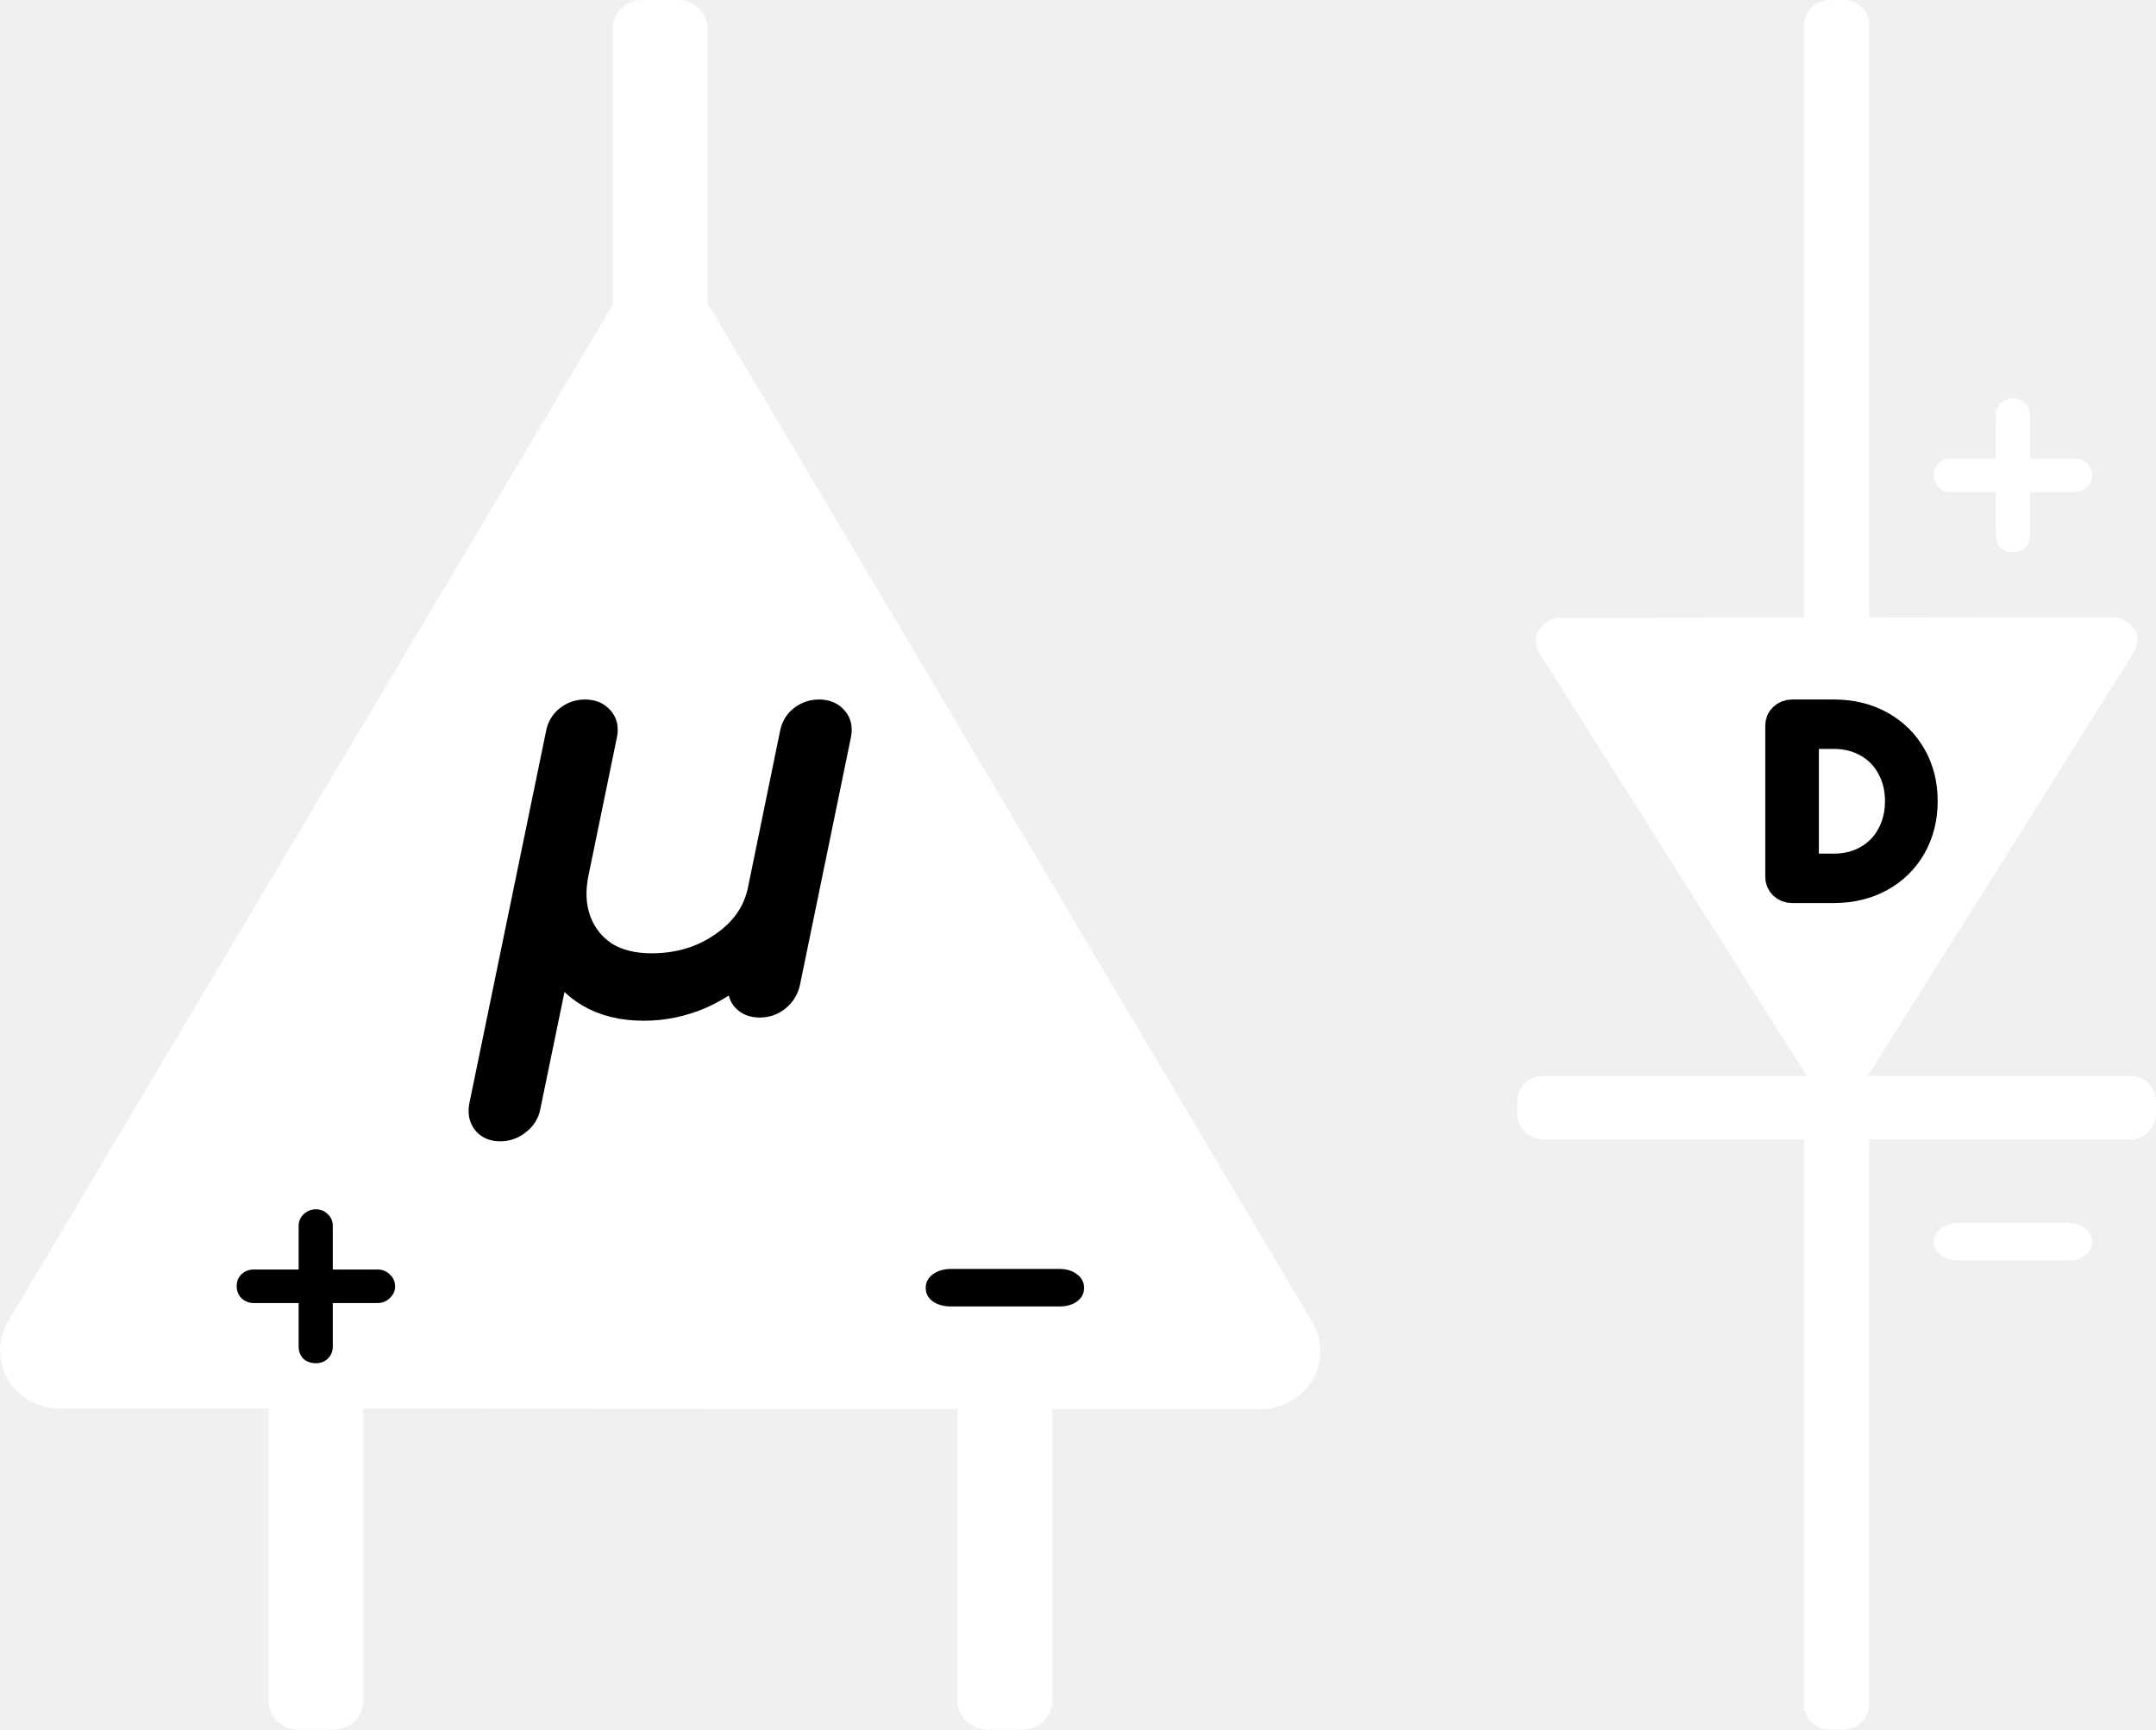
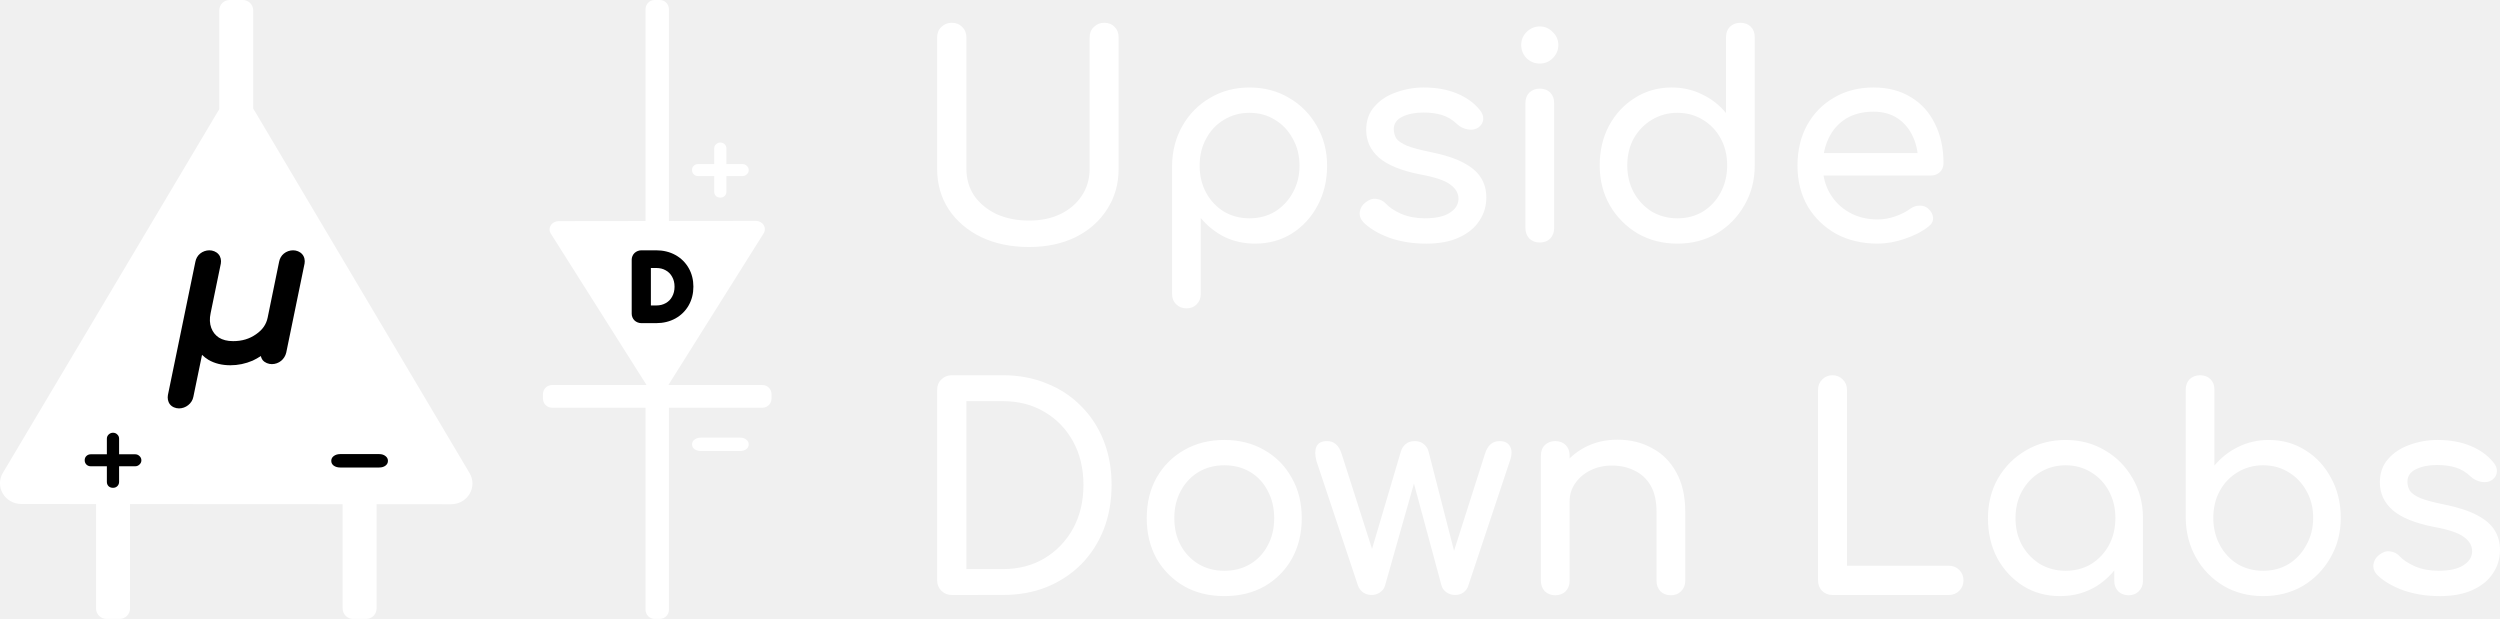
- <svg xmlns="http://www.w3.org/2000/svg" width="104.616mm" height="83.92mm" viewBox="0 0 104.616 83.92" version="1.1" id="svg1050">
+ <svg xmlns="http://www.w3.org/2000/svg" width="338.993mm" height="83.92mm" viewBox="0 0 338.993 83.92" version="1.1" id="svg1050">
  <defs id="defs1044">
-     </defs>
+     <rect x="-87.143" y="-95" width="1312.143" height="557.143" id="rect2" />
+     <rect x="417.857" y="73.047" width="372.143" height="148.73" id="rect1" />
+   </defs>
  <g id="layer1" transform="translate(174.4377,-125.9247)">
-     <path id="path959" d="m -99.58,178.134 h 28.524 a 1.234,1.234 0 0 1 1.234,1.234 v 0.608 a 1.234,1.234 0 0 1 -1.234,1.234 H -99.58 a 1.234,1.234 0 0 1 -1.234,-1.234 v -0.608 a 1.234,1.234 0 0 1 1.234,-1.234 z" style="fill:#ffffff;stroke-width:0.253;fill-opacity:1" />
-     <path id="path961" d="m -83.735,127.159 v 28.993 a 1.234,1.234 0 0 1 -1.234,1.234 h -0.698 a 1.234,1.234 0 0 1 -1.234,-1.234 v -28.993 a 1.234,1.234 0 0 1 1.234,-1.234 h 0.698 a 1.234,1.234 0 0 1 1.234,1.234 z" style="fill:#ffffff;stroke-width:0.258;fill-opacity:1" />
-     <path id="path963" d="m -161.413,208.434 v -38.16 a 1.411,1.411 0 0 1 1.411,-1.411 h 1.784 a 1.411,1.411 0 0 1 1.411,1.411 v 38.16 a 1.411,1.411 0 0 1 -1.411,1.411 h -1.784 a 1.411,1.411 0 0 1 -1.411,-1.411 z" style="fill:#ffffff;stroke-width:0.356;fill-opacity:1" />
-     <path id="path965" d="m -86.354,178.787 -13.392,-21.182 a 1.13,1.234 90 0 1 1.066,-1.697 l 26.719,-0.034 a 1.13,1.234 90 0 1 1.071,1.694 l -13.327,21.216 a 1.13,1.234 90 0 1 -2.137,0.003 z" style="fill:#ffffff;stroke-width:0.17;fill-opacity:1" />
-     <path id="path967" d="m -127.979,208.434 v -38.16 a 1.411,1.411 0 0 1 1.411,-1.411 h 1.784 a 1.411,1.411 0 0 1 1.411,1.411 v 38.16 a 1.411,1.411 0 0 1 -1.411,1.411 h -1.784 a 1.411,1.411 0 0 1 -1.411,-1.411 z" style="fill:#ffffff;stroke-width:0.356;fill-opacity:1" />
-     <path id="path969" d="m -83.735,180.963 v 27.647 a 1.234,1.234 0 0 1 -1.234,1.234 h -0.698 a 1.234,1.234 0 0 1 -1.234,-1.234 V 180.963 a 1.234,1.234 0 0 1 1.234,-1.234 h 0.698 a 1.234,1.234 0 0 1 1.234,1.234 z" style="fill:#ffffff;stroke-width:0.253;fill-opacity:1" />
-     <path id="path971" d="m -144.708,165.495 v -38.16 a 1.411,1.411 0 0 1 1.411,-1.411 h 1.784 a 1.411,1.411 0 0 1 1.411,1.411 v 38.16 a 1.411,1.411 0 0 1 -1.411,1.411 h -1.784 a 1.411,1.411 0 0 1 -1.411,-1.411 z" style="fill:#ffffff;stroke-width:0.356;fill-opacity:1" />
-     <path id="path973" d="m -139.872,141.023 29.112,49.06 a 2.811,2.893 90 0 1 -2.508,4.215 l -58.279,-0.031 a 2.811,2.893 90 0 1 -2.503,-4.218 l 29.167,-49.029 a 2.811,2.893 90 0 1 5.011,0.003 z" style="fill:#ffffff;stroke-width:0.412;fill-opacity:1" />
-     <g aria-label="D" transform="matrix(0.1690315,0,0,0.1642525,-11.41452,145.9673)" id="text977" style="font-style:normal;font-variant:normal;font-weight:bold;font-stretch:normal;font-size:66.088px;line-height:1.25;font-family:Comfortaa;-inkscape-font-specification:'Comfortaa Bold';letter-spacing:0px;word-spacing:0px;fill:#5e4766;fill-opacity:1;stroke:#000000;stroke-width:8.515;stroke-miterlimit:4;stroke-dasharray:none;stroke-opacity:1">
-       <path d="m -450.01,140.489 q -1.454,0 -2.445,-0.991 -0.991,-0.991 -0.991,-2.445 V 92.311 q 0,-1.52 0.991,-2.445 0.991,-0.991 2.445,-0.991 h 11.962 q 7.468,0 13.284,3.304 5.816,3.304 9.054,9.186 3.238,5.816 3.238,13.284 0,7.468 -3.238,13.35 -3.238,5.882 -9.054,9.186 -5.816,3.304 -13.284,3.304 z m 11.962,-6.08 q 5.485,0 9.781,-2.511 4.362,-2.511 6.741,-7.005 2.445,-4.56 2.445,-10.244 0,-5.684 -2.445,-10.178 -2.379,-4.494 -6.741,-7.005 -4.296,-2.511 -9.781,-2.511 h -8.525 v 39.455 z" style="font-style:normal;font-variant:normal;font-weight:bold;font-stretch:normal;font-size:66.088px;font-family:Comfortaa;-inkscape-font-specification:'Comfortaa Bold';fill:#5e4766;stroke:#000000;stroke-width:8.515;stroke-miterlimit:4;stroke-dasharray:none;stroke-opacity:1;fill-opacity:1" id="path1697" />
+     <path id="path959" d="m -99.58,178.134 h 28.524 a 1.234,1.234 0 0 1 1.234,1.234 v 0.608 a 1.234,1.234 0 0 1 -1.234,1.234 H -99.58 a 1.234,1.234 0 0 1 -1.234,-1.234 v -0.608 a 1.234,1.234 0 0 1 1.234,-1.234 z" style="fill:#ffffff;stroke-width:0.253" />
+     <path id="path961" d="m -83.735,127.159 v 28.993 a 1.234,1.234 0 0 1 -1.234,1.234 h -0.698 a 1.234,1.234 0 0 1 -1.234,-1.234 v -28.993 a 1.234,1.234 0 0 1 1.234,-1.234 h 0.698 a 1.234,1.234 0 0 1 1.234,1.234 z" style="fill:#ffffff;stroke-width:0.258" />
+     <path id="path963" d="m -161.413,208.434 v -38.16 a 1.411,1.411 0 0 1 1.411,-1.411 h 1.784 a 1.411,1.411 0 0 1 1.411,1.411 v 38.16 a 1.411,1.411 0 0 1 -1.411,1.411 h -1.784 a 1.411,1.411 0 0 1 -1.411,-1.411 z" style="fill:#ffffff;stroke-width:0.356" />
+     <path id="path965" d="m -86.354,178.787 -13.392,-21.182 a 1.13,1.234 90 0 1 1.066,-1.697 l 26.719,-0.034 a 1.13,1.234 90 0 1 1.071,1.694 l -13.327,21.216 a 1.13,1.234 90 0 1 -2.137,0.003 z" style="fill:#ffffff;stroke-width:0.17" />
+     <path id="path967" d="m -127.979,208.434 v -38.16 a 1.411,1.411 0 0 1 1.411,-1.411 h 1.784 a 1.411,1.411 0 0 1 1.411,1.411 v 38.16 a 1.411,1.411 0 0 1 -1.411,1.411 h -1.784 a 1.411,1.411 0 0 1 -1.411,-1.411 z" style="fill:#ffffff;stroke-width:0.356" />
+     <path id="path969" d="m -83.735,180.963 v 27.647 a 1.234,1.234 0 0 1 -1.234,1.234 h -0.698 a 1.234,1.234 0 0 1 -1.234,-1.234 V 180.963 a 1.234,1.234 0 0 1 1.234,-1.234 h 0.698 a 1.234,1.234 0 0 1 1.234,1.234 z" style="fill:#ffffff;stroke-width:0.253" />
+     <path id="path971" d="m -144.708,165.495 v -38.16 a 1.411,1.411 0 0 1 1.411,-1.411 h 1.784 a 1.411,1.411 0 0 1 1.411,1.411 v 38.16 a 1.411,1.411 0 0 1 -1.411,1.411 h -1.784 a 1.411,1.411 0 0 1 -1.411,-1.411 z" style="fill:#ffffff;stroke-width:0.356" />
+     <path id="path973" d="m -139.872,141.023 29.112,49.06 a 2.811,2.893 90 0 1 -2.508,4.215 l -58.279,-0.031 a 2.811,2.893 90 0 1 -2.503,-4.218 l 29.167,-49.029 a 2.811,2.893 90 0 1 5.011,0.003 z" style="fill:#ffffff;stroke-width:0.412" />
+     <g aria-label="D" transform="matrix(0.1690315,0,0,0.1642525,-11.41452,145.9673)" id="text977" style="font-style:normal;font-variant:normal;font-weight:bold;font-stretch:normal;font-size:66.088px;line-height:1.25;font-family:Comfortaa;-inkscape-font-specification:'Comfortaa Bold';letter-spacing:0px;word-spacing:0px;fill:#000000;fill-opacity:1;stroke:#ffffff;stroke-width:8.515;stroke-miterlimit:4;stroke-dasharray:none;stroke-opacity:1">
+       <g id="path1697" style="opacity:1;fill:#000000">
+         <path style="baseline-shift:baseline;display:inline;overflow:visible;vector-effect:none;fill:#000000;stroke:none;enable-background:accumulate;stop-color:#000000;stop-opacity:1" d="m -450.01,140.489 q -1.454,0 -2.445,-0.991 -0.991,-0.991 -0.991,-2.445 V 92.311 q 0,-1.52 0.991,-2.445 0.991,-0.991 2.445,-0.991 h 11.962 q 7.468,0 13.284,3.304 5.816,3.304 9.054,9.186 3.238,5.816 3.238,13.284 0,7.468 -3.238,13.35 -3.238,5.882 -9.054,9.186 -5.816,3.304 -13.284,3.304 z m 11.962,-6.08 q 5.485,0 9.781,-2.511 4.362,-2.511 6.741,-7.005 2.445,-4.56 2.445,-10.244 0,-5.684 -2.445,-10.178 -2.379,-4.494 -6.741,-7.005 -4.296,-2.511 -9.781,-2.511 h -8.525 v 39.455 z" id="path9" />
+         <path style="baseline-shift:baseline;display:inline;overflow:visible;vector-effect:none;fill:#000000;stroke:none;enable-background:accumulate;stop-color:#000000;stop-opacity:1" d="m -450.01,84.617 c -1.912,10e-7 -3.995,0.832 -5.393,2.197 -1.477,1.412 -2.303,3.58 -2.303,5.496 v 44.742 c 0,1.937 0.841,4.058 2.238,5.455 1.397,1.397 3.52,2.238 5.457,2.238 h 11.961 c 5.607,0 10.829,-1.27 15.387,-3.859 4.525,-2.571 8.166,-6.264 10.682,-10.834 2.526,-4.588 3.766,-9.81 3.766,-15.404 0,-5.59 -1.239,-10.794 -3.771,-15.346 -2.516,-4.566 -6.153,-8.256 -10.676,-10.826 -4.558,-2.59 -9.78,-3.859 -15.387,-3.859 z m 7.693,14.594 h 4.268 c 3.007,10e-7 5.451,0.654 7.633,1.93 l 0.012,0.008 0.012,0.006 c 2.246,1.293 3.867,2.974 5.104,5.309 l 0.012,0.021 0.012,0.021 c 1.27,2.334 1.928,4.964 1.928,8.143 0,3.178 -0.659,5.842 -1.941,8.232 l -0.004,0.01 -0.006,0.01 c -1.236,2.335 -2.857,4.013 -5.104,5.307 l -0.012,0.008 -0.012,0.008 c -2.182,1.276 -4.626,1.928 -7.633,1.928 h -4.268 z m 24.529,3.225 0.023,0.043 c -0.004,-0.008 -0.011,-0.013 -0.016,-0.021 -0.004,-0.007 -0.004,-0.015 -0.008,-0.021 z m 0.023,24.449 -0.01,0.019 c 0.002,-0.004 0.002,-0.008 0.004,-0.012 0.002,-0.003 0.004,-0.005 0.006,-0.008 z" id="path10" />
+       </g>
    </g>
    <g aria-label="+" transform="matrix(0.1690315,0,0,0.1642525,-11.41452,145.9673)" id="text981" style="font-style:normal;font-variant:normal;font-weight:bold;font-stretch:normal;font-size:96.129px;line-height:1.25;font-family:Comfortaa;-inkscape-font-specification:'Comfortaa Bold';letter-spacing:0px;word-spacing:0px;fill:#ffffff;fill-opacity:1;stroke:none;stroke-width:3.193">
      <path d="m -386.614,41.113 q -2.115,0 -3.557,-1.346 -1.346,-1.442 -1.346,-3.557 V 23.329 h -12.881 q -2.115,0 -3.557,-1.442 -1.346,-1.442 -1.346,-3.557 0,-2.115 1.346,-3.461 1.442,-1.442 3.557,-1.442 h 12.881 V 0.547 q 0,-2.019 1.442,-3.461 1.538,-1.442 3.461,-1.442 2.115,0 3.461,1.442 1.442,1.346 1.442,3.461 V 13.428 h 12.881 q 2.019,0 3.461,1.442 1.538,1.442 1.538,3.557 0,2.019 -1.538,3.461 -1.442,1.442 -3.461,1.442 h -12.881 v 12.881 q 0,2.115 -1.442,3.557 -1.346,1.346 -3.461,1.346 z" style="font-style:normal;font-variant:normal;font-weight:bold;font-stretch:normal;font-size:96.129px;font-family:Comfortaa;-inkscape-font-specification:'Comfortaa Bold';fill:#ffffff;fill-opacity:1;stroke-width:3.193" id="path1691" />
    </g>
-     <g aria-label="µ" transform="matrix(0.1690315,0,0,0.1642525,-11.41452,145.9673)" id="text985" style="font-style:normal;font-weight:normal;font-size:156.209px;line-height:1.25;font-family:sans-serif;letter-spacing:0px;word-spacing:0px;fill:#000000;fill-opacity:1;stroke:#000000;stroke-width:8.515;stroke-miterlimit:4;stroke-dasharray:none;stroke-opacity:1">
-       <path d="m -729.326,88.874 q 2.656,0 4.061,1.718 1.406,1.562 0.937,4.218 l -14.684,73.418 q -0.625,2.656 -2.656,4.374 -2.031,1.718 -4.686,1.718 -2.656,0 -4.061,-1.718 -1.25,-1.718 -0.625,-4.374 l 1.25,-6.248 q -5.936,6.248 -13.746,9.841 -7.81,3.437 -16.09,3.437 -9.06,0 -15.465,-3.905 -6.405,-3.905 -9.529,-10.935 l -8.904,44.363 q -0.469,2.656 -2.656,4.374 -2.031,1.718 -4.686,1.718 -2.656,0 -3.905,-1.718 -1.25,-1.718 -0.781,-4.374 l 22.025,-109.971 q 0.469,-2.656 2.343,-4.218 2.031,-1.718 4.686,-1.718 2.656,0 4.061,1.718 1.406,1.562 0.937,4.218 l -8.123,40.614 q -1.718,8.123 0.625,14.684 2.343,6.405 7.81,10.154 5.624,3.593 13.746,3.593 11.872,0 20.776,-6.405 9.06,-6.405 11.091,-16.402 l 9.216,-46.238 q 0.469,-2.656 2.343,-4.218 2.031,-1.718 4.686,-1.718 z" style="font-style:italic;font-variant:normal;font-weight:normal;font-stretch:normal;font-size:156.209px;font-family:Comfortaa;-inkscape-font-specification:'Comfortaa Italic';fill:#000000;stroke:#000000;stroke-width:8.515;stroke-miterlimit:4;stroke-dasharray:none;stroke-opacity:1;fill-opacity:1" id="path1677" />
+     <g aria-label="µ" transform="matrix(0.1690315,0,0,0.1642525,-11.41452,145.9673)" id="text985" style="font-style:normal;font-weight:normal;font-size:156.209px;line-height:1.25;font-family:sans-serif;letter-spacing:0px;word-spacing:0px;fill:#000000;fill-opacity:1;stroke:#ffffff;stroke-width:8.515;stroke-miterlimit:4;stroke-dasharray:none;stroke-opacity:1">
+       <g id="path1677" style="opacity:1;fill:#000000">
+         <path style="font-style:italic;font-family:Comfortaa;-inkscape-font-specification:'Comfortaa Italic';baseline-shift:baseline;display:inline;overflow:visible;vector-effect:none;fill:#000000;stroke:none;enable-background:accumulate;stop-color:#000000;stop-opacity:1" d="m -729.326,88.874 q 2.656,0 4.061,1.718 1.406,1.562 0.937,4.218 l -14.684,73.418 q -0.625,2.656 -2.656,4.374 -2.031,1.718 -4.686,1.718 -2.656,0 -4.061,-1.718 -1.25,-1.718 -0.625,-4.374 l 1.25,-6.248 q -5.936,6.248 -13.746,9.841 -7.81,3.437 -16.09,3.437 -9.06,0 -15.465,-3.905 -6.405,-3.905 -9.529,-10.935 l -8.904,44.363 q -0.469,2.656 -2.656,4.374 -2.031,1.718 -4.686,1.718 -2.656,0 -3.905,-1.718 -1.25,-1.718 -0.781,-4.374 l 22.025,-109.971 q 0.469,-2.656 2.343,-4.218 2.031,-1.718 4.686,-1.718 2.656,0 4.061,1.718 1.406,1.562 0.937,4.218 l -8.123,40.614 q -1.718,8.123 0.625,14.684 2.343,6.405 7.81,10.154 5.624,3.593 13.746,3.593 11.872,0 20.776,-6.405 9.06,-6.405 11.091,-16.402 l 9.216,-46.238 q 0.469,-2.656 2.343,-4.218 2.031,-1.718 4.686,-1.718 z" id="path11" />
+         <path style="font-style:italic;font-family:Comfortaa;-inkscape-font-specification:'Comfortaa Italic';baseline-shift:baseline;display:inline;overflow:visible;vector-effect:none;fill:#000000;stroke:none;enable-background:accumulate;stop-color:#000000;stop-opacity:1" d="m -796.496,84.615 c -2.683,0 -5.371,0.989 -7.422,2.719 -2.02,1.689 -3.345,4.155 -3.801,6.736 l 0.018,-0.098 -22.035,110.02 -0.008,0.049 c -0.452,2.563 -0.064,5.423 1.531,7.617 1.677,2.306 4.659,3.473 7.348,3.473 2.661,0 5.323,-0.981 7.367,-2.686 2.148,-1.712 3.69,-4.217 4.168,-6.924 l 6.945,-34.602 c 1.538,1.519 3.196,2.919 5.078,4.066 5.032,3.068 11.03,4.529 17.682,4.529 6.108,10e-6 12.088,-1.282 17.803,-3.797 l 0.033,-0.016 0.031,-0.014 c 2.315,-1.065 4.45,-2.407 6.547,-3.799 0.244,1.143 0.653,2.252 1.354,3.215 l 0.07,0.098 0.078,0.096 c 1.769,2.162 4.667,3.279 7.355,3.279 2.689,0 5.385,-0.99 7.438,-2.727 2.015,-1.705 3.444,-4.076 4.049,-6.648 l 0.018,-0.07 14.707,-73.535 0.008,-0.049 c 0.458,-2.596 -0.067,-5.614 -1.908,-7.719 -1.774,-2.113 -4.626,-3.215 -7.283,-3.215 -2.683,0 -5.371,0.989 -7.422,2.719 -2.02,1.689 -3.345,4.155 -3.801,6.736 l -9.199,46.145 c -1.146,5.62 -4.068,10.008 -9.373,13.758 l -0.014,0.01 -0.014,0.01 c -5.208,3.746 -11.142,5.604 -18.291,5.604 -4.758,0 -8.435,-1.023 -11.391,-2.895 -2.907,-2.01 -4.88,-4.557 -6.158,-8.041 -1.26,-3.536 -1.482,-7.557 -0.467,-12.355 l 0.006,-0.023 8.137,-40.684 0.008,-0.049 c 0.459,-2.598 -0.066,-5.619 -1.91,-7.725 -1.775,-2.109 -4.626,-3.209 -7.281,-3.209 z m 0,8.516 c 0.852,0 0.66,0.03 0.766,0.158 l 0.064,0.076 0.066,0.074 c -0.023,-0.025 0.069,-0.281 -0.092,0.631 l -8.094,40.473 c -1.275,6.026 -1.081,11.788 0.779,16.996 l 0.006,0.016 0.006,0.016 c 1.837,5.021 5.057,9.225 9.4,12.203 l 0.059,0.039 0.059,0.037 c 4.533,2.896 9.994,4.262 16.037,4.262 7.566,0 14.496,-1.943 20.578,-5.588 -2.592,2.103 -5.336,3.988 -8.426,5.412 -4.687,2.057 -9.42,3.064 -14.338,3.064 -5.428,0 -9.74,-1.144 -13.248,-3.283 -3.563,-2.173 -6.092,-5.062 -7.855,-9.029 l -5.434,-12.223 -11.545,57.527 -0.01,0.049 c -0.143,0.809 -0.356,1.187 -1.092,1.766 l -0.061,0.049 -0.061,0.049 c -0.655,0.554 -1.083,0.711 -1.936,0.711 -0.852,0 -0.472,0.021 -0.461,0.035 -0.071,-0.097 -0.204,-0.151 -0.031,-1.129 l 22.016,-109.924 0.01,-0.049 c 0.168,-0.954 0.403,-1.292 0.875,-1.686 l 0.012,-0.01 0.014,-0.012 c 0.655,-0.554 1.083,-0.711 1.936,-0.711 z m 67.17,0 c 0.852,0 0.66,0.03 0.766,0.158 l 0.065,0.076 0.066,0.074 c -0.023,-0.025 0.069,-0.281 -0.092,0.631 l -14.635,73.182 -0.002,0.002 c -0.228,0.967 -0.568,1.512 -1.26,2.098 -0.655,0.554 -1.083,0.711 -1.936,0.711 -0.672,0 -0.572,-0.053 -0.604,-0.123 -0.036,-0.019 -0.122,0.05 0.062,-0.736 l 0.016,-0.07 4.154,-20.773 -2.047,2.156 c 1.527,-2.681 2.743,-5.527 3.371,-8.621 l 0.002,-0.008 9.227,-46.291 0.01,-0.047 c 0.168,-0.954 0.403,-1.292 0.875,-1.686 l 0.012,-0.01 0.014,-0.012 c 0.655,-0.554 1.083,-0.711 1.936,-0.711 z" id="path12" />
+       </g>
    </g>
    <g aria-label="-" transform="matrix(0.1912563,0,0,0.1451656,-11.41452,145.9673)" id="text989" style="font-style:normal;font-variant:normal;font-weight:bold;font-stretch:normal;font-size:124.014px;line-height:1.25;font-family:Comfortaa;-inkscape-font-specification:'Comfortaa Bold';letter-spacing:0px;word-spacing:0px;fill:#ffffff;fill-opacity:1;stroke:none;stroke-width:5.949">
      <path d="m -355.411,283.235 q -2.728,0 -4.589,-1.736 -1.736,-1.736 -1.736,-4.465 0,-2.728 1.736,-4.465 1.86,-1.86 4.589,-1.86 h 27.655 q 2.728,0 4.465,1.86 1.736,1.736 1.736,4.465 0,2.728 -1.736,4.465 -1.736,1.736 -4.465,1.736 z" style="font-style:normal;font-variant:normal;font-weight:bold;font-stretch:normal;font-size:124.014px;font-family:Comfortaa;-inkscape-font-specification:'Comfortaa Bold';fill:#ffffff;fill-opacity:1;stroke-width:5.949" id="path1694" />
    </g>
    <g aria-label="+" transform="matrix(0.1690315,0,0,0.1642525,-11.41452,145.9673)" id="text993" style="font-style:normal;font-variant:normal;font-weight:bold;font-stretch:normal;font-size:96.129px;line-height:1.25;font-family:Comfortaa;-inkscape-font-specification:'Comfortaa Bold';letter-spacing:0px;word-spacing:0px;fill:#000000;fill-opacity:1;stroke:none;stroke-width:3.193">
      <path d="m -873.823,280.692 q -2.115,0 -3.557,-1.346 -1.346,-1.442 -1.346,-3.557 v -12.881 h -12.881 q -2.115,0 -3.557,-1.442 -1.346,-1.442 -1.346,-3.557 0,-2.115 1.346,-3.461 1.442,-1.442 3.557,-1.442 h 12.881 v -12.881 q 0,-2.019 1.442,-3.461 1.538,-1.442 3.461,-1.442 2.115,0 3.461,1.442 1.442,1.346 1.442,3.461 v 12.881 h 12.881 q 2.019,0 3.461,1.442 1.538,1.442 1.538,3.557 0,2.019 -1.538,3.461 -1.442,1.442 -3.461,1.442 h -12.881 v 12.881 q 0,2.115 -1.442,3.557 -1.346,1.346 -3.461,1.346 z" style="font-style:normal;font-variant:normal;font-weight:bold;font-stretch:normal;font-size:96.129px;font-family:Comfortaa;-inkscape-font-specification:'Comfortaa Bold';fill:#000000;fill-opacity:1;stroke-width:3.193" id="path1680" />
    </g>
    <g aria-label="-" transform="matrix(0.1912563,0,0,0.1451656,-11.41452,145.9673)" id="text997" style="font-style:normal;font-variant:normal;font-weight:bold;font-stretch:normal;font-size:124.014px;line-height:1.25;font-family:Comfortaa;-inkscape-font-specification:'Comfortaa Bold';letter-spacing:0px;word-spacing:0px;fill:#000000;fill-opacity:1;stroke:none;stroke-width:5.949">
      <path d="m -611.193,298.619 q -2.728,0 -4.589,-1.736 -1.736,-1.736 -1.736,-4.465 0,-2.728 1.736,-4.465 1.86,-1.86 4.589,-1.86 h 27.655 q 2.728,0 4.465,1.86 1.736,1.736 1.736,4.465 0,2.728 -1.736,4.465 -1.736,1.736 -4.465,1.736 z" style="font-style:normal;font-variant:normal;font-weight:bold;font-stretch:normal;font-size:124.014px;font-family:Comfortaa;-inkscape-font-specification:'Comfortaa Bold';fill:#000000;fill-opacity:1;stroke-width:5.949" id="path1683" />
    </g>
  </g>
+   <path style="font-weight:bold;font-size:30.721px;font-family:Comfortaa;-inkscape-font-specification:'Comfortaa Bold';white-space:pre;fill:#ffffff" d="m 430.975,101.652 q -2.949,0 -5.223,-1.075 -2.273,-1.106 -3.564,-3.041 -1.26,-1.935 -1.26,-4.424 V 78.765 q 0,-0.707 0.461,-1.137 0.461,-0.461 1.137,-0.461 0.707,0 1.137,0.461 0.461,0.43 0.461,1.137 v 14.347 q 0,1.659 0.86,2.949 0.891,1.26 2.427,1.997 1.567,0.707 3.564,0.707 1.935,0 3.41,-0.707 1.505,-0.737 2.335,-1.997 0.86,-1.29 0.86,-2.949 V 78.765 q 0,-0.707 0.461,-1.137 0.461,-0.461 1.137,-0.461 0.707,0 1.137,0.461 0.43,0.43 0.43,1.137 v 14.347 q 0,2.488 -1.26,4.424 -1.229,1.935 -3.441,3.041 -2.212,1.075 -5.069,1.075 z m 17.173,6.697 q -0.676,0 -1.137,-0.461 -0.43,-0.43 -0.43,-1.106 V 92.774 q 0.031,-2.427 1.137,-4.362 1.106,-1.935 3.011,-3.041 1.905,-1.137 4.301,-1.137 2.427,0 4.332,1.137 1.905,1.106 3.011,3.041 1.137,1.935 1.137,4.362 0,2.427 -1.045,4.362 -1.014,1.905 -2.796,3.041 -1.782,1.106 -4.024,1.106 -1.813,0 -3.349,-0.737 -1.505,-0.768 -2.581,-2.058 v 8.295 q 0,0.676 -0.43,1.106 -0.43,0.461 -1.137,0.461 z m 6.882,-9.831 q 1.567,0 2.796,-0.737 1.229,-0.768 1.935,-2.058 0.737,-1.321 0.737,-2.949 0,-1.659 -0.737,-2.949 -0.707,-1.321 -1.935,-2.058 -1.229,-0.768 -2.796,-0.768 -1.536,0 -2.796,0.768 -1.229,0.737 -1.935,2.058 -0.707,1.29 -0.707,2.949 0,1.628 0.707,2.949 0.707,1.29 1.935,2.058 1.26,0.737 2.796,0.737 z m 19.262,2.765 q -2.15,0 -3.994,-0.645 -1.813,-0.676 -2.826,-1.69 -0.461,-0.492 -0.399,-1.106 0.092,-0.645 0.614,-1.045 0.614,-0.492 1.198,-0.399 0.614,0.061 1.045,0.522 0.522,0.584 1.659,1.106 1.167,0.492 2.581,0.492 1.782,0 2.703,-0.584 0.952,-0.584 0.983,-1.505 0.031,-0.922 -0.891,-1.597 -0.891,-0.676 -3.287,-1.106 -3.103,-0.614 -4.516,-1.843 -1.382,-1.229 -1.382,-3.011 0,-1.567 0.922,-2.581 0.922,-1.045 2.366,-1.536 1.444,-0.522 3.011,-0.522 2.028,0 3.594,0.645 1.567,0.645 2.488,1.782 0.43,0.492 0.399,1.045 -0.031,0.522 -0.522,0.891 -0.492,0.338 -1.167,0.215 -0.676,-0.123 -1.137,-0.553 -0.768,-0.737 -1.659,-1.014 -0.891,-0.276 -2.058,-0.276 -1.352,0 -2.304,0.461 -0.922,0.461 -0.922,1.352 0,0.553 0.276,1.014 0.307,0.43 1.167,0.799 0.86,0.338 2.519,0.676 2.304,0.461 3.625,1.167 1.352,0.707 1.935,1.659 0.584,0.922 0.584,2.15 0,1.413 -0.768,2.55 -0.737,1.137 -2.212,1.813 -1.444,0.676 -3.625,0.676 z m 12.442,-0.123 q -0.676,0 -1.137,-0.43 -0.43,-0.461 -0.43,-1.137 V 85.923 q 0,-0.707 0.43,-1.137 0.461,-0.43 1.137,-0.43 0.707,0 1.137,0.43 0.43,0.43 0.43,1.137 v 13.671 q 0,0.676 -0.43,1.137 -0.43,0.43 -1.137,0.43 z m 0,-19.539 q -0.829,0 -1.444,-0.584 -0.584,-0.614 -0.584,-1.444 0,-0.829 0.584,-1.413 0.614,-0.614 1.444,-0.614 0.829,0 1.413,0.614 0.614,0.584 0.614,1.413 0,0.829 -0.614,1.444 -0.584,0.584 -1.413,0.584 z m 15.023,19.662 q -2.396,0 -4.332,-1.106 -1.905,-1.137 -3.041,-3.072 -1.106,-1.935 -1.106,-4.362 0,-2.427 1.014,-4.332 1.045,-1.935 2.826,-3.041 1.782,-1.137 4.024,-1.137 1.813,0 3.349,0.768 1.536,0.737 2.581,2.028 v -8.295 q 0,-0.707 0.43,-1.137 0.461,-0.43 1.137,-0.43 0.707,0 1.137,0.43 0.43,0.43 0.43,1.137 v 14.009 q 0,2.427 -1.137,4.362 -1.106,1.935 -3.011,3.072 -1.905,1.106 -4.301,1.106 z m 0,-2.765 q 1.567,0 2.796,-0.737 1.229,-0.768 1.935,-2.089 0.707,-1.321 0.707,-2.949 0,-1.659 -0.707,-2.949 -0.707,-1.29 -1.935,-2.028 -1.229,-0.768 -2.796,-0.768 -1.536,0 -2.796,0.768 -1.229,0.737 -1.966,2.028 -0.707,1.29 -0.707,2.949 0,1.628 0.707,2.949 0.737,1.321 1.966,2.089 1.26,0.737 2.796,0.737 z m 21.873,2.765 q -2.55,0 -4.547,-1.075 -1.966,-1.106 -3.103,-3.011 -1.106,-1.935 -1.106,-4.424 0,-2.519 1.045,-4.424 1.075,-1.935 2.949,-3.011 1.874,-1.106 4.301,-1.106 2.396,0 4.117,1.075 1.72,1.045 2.611,2.919 0.922,1.843 0.922,4.27 0,0.584 -0.399,0.983 -0.399,0.369 -1.014,0.369 h -12.381 v -2.458 h 12.288 l -1.26,0.86 q -0.031,-1.536 -0.614,-2.734 -0.584,-1.229 -1.659,-1.935 -1.075,-0.707 -2.611,-0.707 -1.751,0 -3.011,0.768 -1.229,0.768 -1.874,2.12 -0.645,1.321 -0.645,3.011 0,1.69 0.768,3.011 0.768,1.321 2.12,2.089 1.352,0.768 3.103,0.768 0.952,0 1.935,-0.338 1.014,-0.369 1.628,-0.829 0.461,-0.338 0.983,-0.338 0.553,-0.031 0.952,0.307 0.522,0.461 0.553,1.014 0.031,0.553 -0.492,0.952 -1.045,0.829 -2.611,1.352 -1.536,0.522 -2.949,0.522 z m -101.103,38.365 q -0.676,0 -1.137,-0.461 -0.461,-0.461 -0.461,-1.137 v -20.798 q 0,-0.707 0.461,-1.137 0.461,-0.461 1.137,-0.461 h 5.561 q 2.642,0 4.792,0.891 2.181,0.86 3.779,2.488 1.597,1.597 2.458,3.779 0.86,2.181 0.86,4.823 0,2.642 -0.86,4.854 -0.86,2.181 -2.458,3.809 -1.597,1.597 -3.779,2.488 -2.15,0.86 -4.792,0.86 z m 1.597,-2.826 h 3.963 q 2.581,0 4.547,-1.167 1.997,-1.198 3.134,-3.256 1.137,-2.089 1.137,-4.762 0,-2.703 -1.137,-4.762 -1.137,-2.058 -3.134,-3.226 -1.966,-1.167 -4.547,-1.167 h -3.963 z m 28.171,2.949 q -2.488,0 -4.393,-1.075 -1.905,-1.106 -3.011,-3.011 -1.075,-1.935 -1.075,-4.424 0,-2.519 1.075,-4.424 1.106,-1.935 3.011,-3.011 1.905,-1.106 4.393,-1.106 2.458,0 4.362,1.106 1.905,1.075 2.98,3.011 1.106,1.905 1.106,4.424 0,2.488 -1.075,4.424 -1.075,1.905 -2.98,3.011 -1.905,1.075 -4.393,1.075 z m 0,-2.765 q 1.597,0 2.826,-0.737 1.229,-0.737 1.905,-2.028 0.707,-1.29 0.707,-2.98 0,-1.69 -0.707,-2.98 -0.676,-1.321 -1.905,-2.058 -1.229,-0.737 -2.826,-0.737 -1.597,0 -2.826,0.737 -1.229,0.737 -1.935,2.058 -0.707,1.29 -0.707,2.98 0,1.69 0.707,2.98 0.707,1.29 1.935,2.028 1.229,0.737 2.826,0.737 z m 16.067,2.642 q -0.492,0 -0.922,-0.276 -0.399,-0.307 -0.553,-0.737 l -4.547,-13.64 q -0.246,-0.952 0,-1.536 0.276,-0.614 1.167,-0.614 0.584,0 0.952,0.338 0.399,0.307 0.645,1.075 l 3.871,12.104 h -1.075 l 3.656,-12.35 q 0.154,-0.522 0.522,-0.829 0.369,-0.338 1.014,-0.338 0.614,0 0.983,0.338 0.399,0.307 0.522,0.829 l 2.98,11.613 h -0.461 l 3.625,-11.367 q 0.43,-1.413 1.597,-1.413 0.86,0 1.167,0.614 0.307,0.584 -0.031,1.536 l -4.547,13.64 q -0.123,0.43 -0.522,0.737 -0.399,0.276 -0.922,0.276 -0.492,0 -0.922,-0.276 -0.43,-0.307 -0.553,-0.737 l -3.164,-11.705 h 0.307 l -3.318,11.705 q -0.123,0.43 -0.553,0.737 -0.399,0.276 -0.922,0.276 z m 32.687,0.031 q -0.676,0 -1.137,-0.43 -0.43,-0.461 -0.43,-1.137 v -7.557 q 0,-1.751 -0.645,-2.857 -0.645,-1.106 -1.751,-1.628 -1.075,-0.553 -2.488,-0.553 -1.29,0 -2.335,0.522 -1.045,0.522 -1.659,1.413 -0.614,0.86 -0.614,1.997 h -1.935 q 0,-1.935 0.922,-3.441 0.952,-1.536 2.581,-2.427 1.628,-0.891 3.656,-0.891 2.12,0 3.779,0.922 1.69,0.891 2.642,2.642 0.983,1.751 0.983,4.301 v 7.557 q 0,0.676 -0.461,1.137 -0.43,0.43 -1.106,0.43 z m -12.626,0 q -0.676,0 -1.137,-0.43 -0.43,-0.461 -0.43,-1.137 v -13.702 q 0,-0.707 0.43,-1.137 0.461,-0.43 1.137,-0.43 0.707,0 1.137,0.43 0.43,0.43 0.43,1.137 v 13.702 q 0,0.676 -0.43,1.137 -0.43,0.43 -1.137,0.43 z m 30.26,-0.031 q -0.676,0 -1.137,-0.461 -0.43,-0.461 -0.43,-1.137 v -20.798 q 0,-0.676 0.461,-1.137 0.461,-0.461 1.106,-0.461 0.676,0 1.137,0.461 0.461,0.461 0.461,1.137 v 19.201 h 11.121 q 0.676,0 1.137,0.461 0.461,0.461 0.461,1.137 0,0.676 -0.461,1.137 -0.461,0.461 -1.137,0.461 z m 24.853,0.123 q -2.243,0 -4.024,-1.106 -1.782,-1.137 -2.826,-3.041 -1.014,-1.935 -1.014,-4.362 0,-2.427 1.106,-4.362 1.137,-1.935 3.041,-3.041 1.935,-1.137 4.332,-1.137 2.396,0 4.301,1.137 1.905,1.106 3.011,3.041 1.137,1.935 1.137,4.362 h -1.198 q 0,2.427 -1.045,4.362 -1.014,1.905 -2.796,3.041 -1.782,1.106 -4.024,1.106 z m 0.614,-2.765 q 1.567,0 2.796,-0.737 1.229,-0.768 1.935,-2.058 0.707,-1.321 0.707,-2.949 0,-1.659 -0.707,-2.949 -0.707,-1.321 -1.935,-2.058 -1.229,-0.768 -2.796,-0.768 -1.536,0 -2.796,0.768 -1.229,0.737 -1.966,2.058 -0.707,1.29 -0.707,2.949 0,1.628 0.707,2.949 0.737,1.29 1.966,2.058 1.26,0.737 2.796,0.737 z m 6.882,2.673 q -0.676,0 -1.137,-0.43 -0.43,-0.461 -0.43,-1.137 v -4.7 l 0.584,-3.256 2.55,1.106 v 6.851 q 0,0.676 -0.461,1.137 -0.43,0.43 -1.106,0.43 z m 14.685,0.092 q -2.396,0 -4.301,-1.106 -1.905,-1.137 -3.011,-3.072 -1.106,-1.935 -1.137,-4.362 v -14.009 q 0,-0.707 0.43,-1.137 0.461,-0.43 1.137,-0.43 0.707,0 1.137,0.43 0.43,0.43 0.43,1.137 v 8.295 q 1.075,-1.29 2.581,-2.028 1.536,-0.768 3.349,-0.768 2.243,0 4.024,1.137 1.782,1.106 2.796,3.041 1.045,1.905 1.045,4.332 0,2.427 -1.137,4.362 -1.106,1.935 -3.011,3.072 -1.905,1.106 -4.332,1.106 z m 0,-2.765 q 1.567,0 2.796,-0.737 1.229,-0.768 1.935,-2.089 0.737,-1.321 0.737,-2.949 0,-1.659 -0.737,-2.949 -0.707,-1.29 -1.935,-2.028 -1.229,-0.768 -2.796,-0.768 -1.536,0 -2.796,0.768 -1.229,0.737 -1.935,2.028 -0.707,1.29 -0.707,2.949 0,1.628 0.707,2.949 0.707,1.321 1.935,2.089 1.26,0.737 2.796,0.737 z m 19.262,2.765 q -2.15,0 -3.994,-0.645 -1.813,-0.676 -2.826,-1.69 -0.461,-0.492 -0.399,-1.106 0.092,-0.645 0.614,-1.045 0.614,-0.492 1.198,-0.399 0.614,0.061 1.045,0.522 0.522,0.584 1.659,1.106 1.167,0.492 2.581,0.492 1.782,0 2.703,-0.584 0.952,-0.584 0.983,-1.505 0.031,-0.922 -0.891,-1.597 -0.891,-0.676 -3.287,-1.106 -3.103,-0.614 -4.516,-1.843 -1.382,-1.229 -1.382,-3.011 0,-1.567 0.922,-2.581 0.922,-1.045 2.366,-1.536 1.444,-0.522 3.011,-0.522 2.028,0 3.594,0.645 1.567,0.645 2.488,1.782 0.43,0.492 0.399,1.045 -0.031,0.522 -0.522,0.891 -0.492,0.338 -1.167,0.215 -0.676,-0.123 -1.137,-0.553 -0.768,-0.737 -1.659,-1.014 -0.891,-0.276 -2.058,-0.276 -1.352,0 -2.304,0.461 -0.922,0.461 -0.922,1.352 0,0.553 0.276,1.014 0.307,0.43 1.167,0.799 0.86,0.338 2.519,0.676 2.304,0.461 3.625,1.167 1.352,0.707 1.935,1.659 0.584,0.922 0.584,2.15 0,1.413 -0.768,2.55 -0.737,1.137 -2.212,1.813 -1.444,0.676 -3.625,0.676 z" id="text1" transform="matrix(1.241785,0,0,1.241785,-395.6292,-92.73573)" aria-label="Upside &#10;Down Labs" />
</svg>
